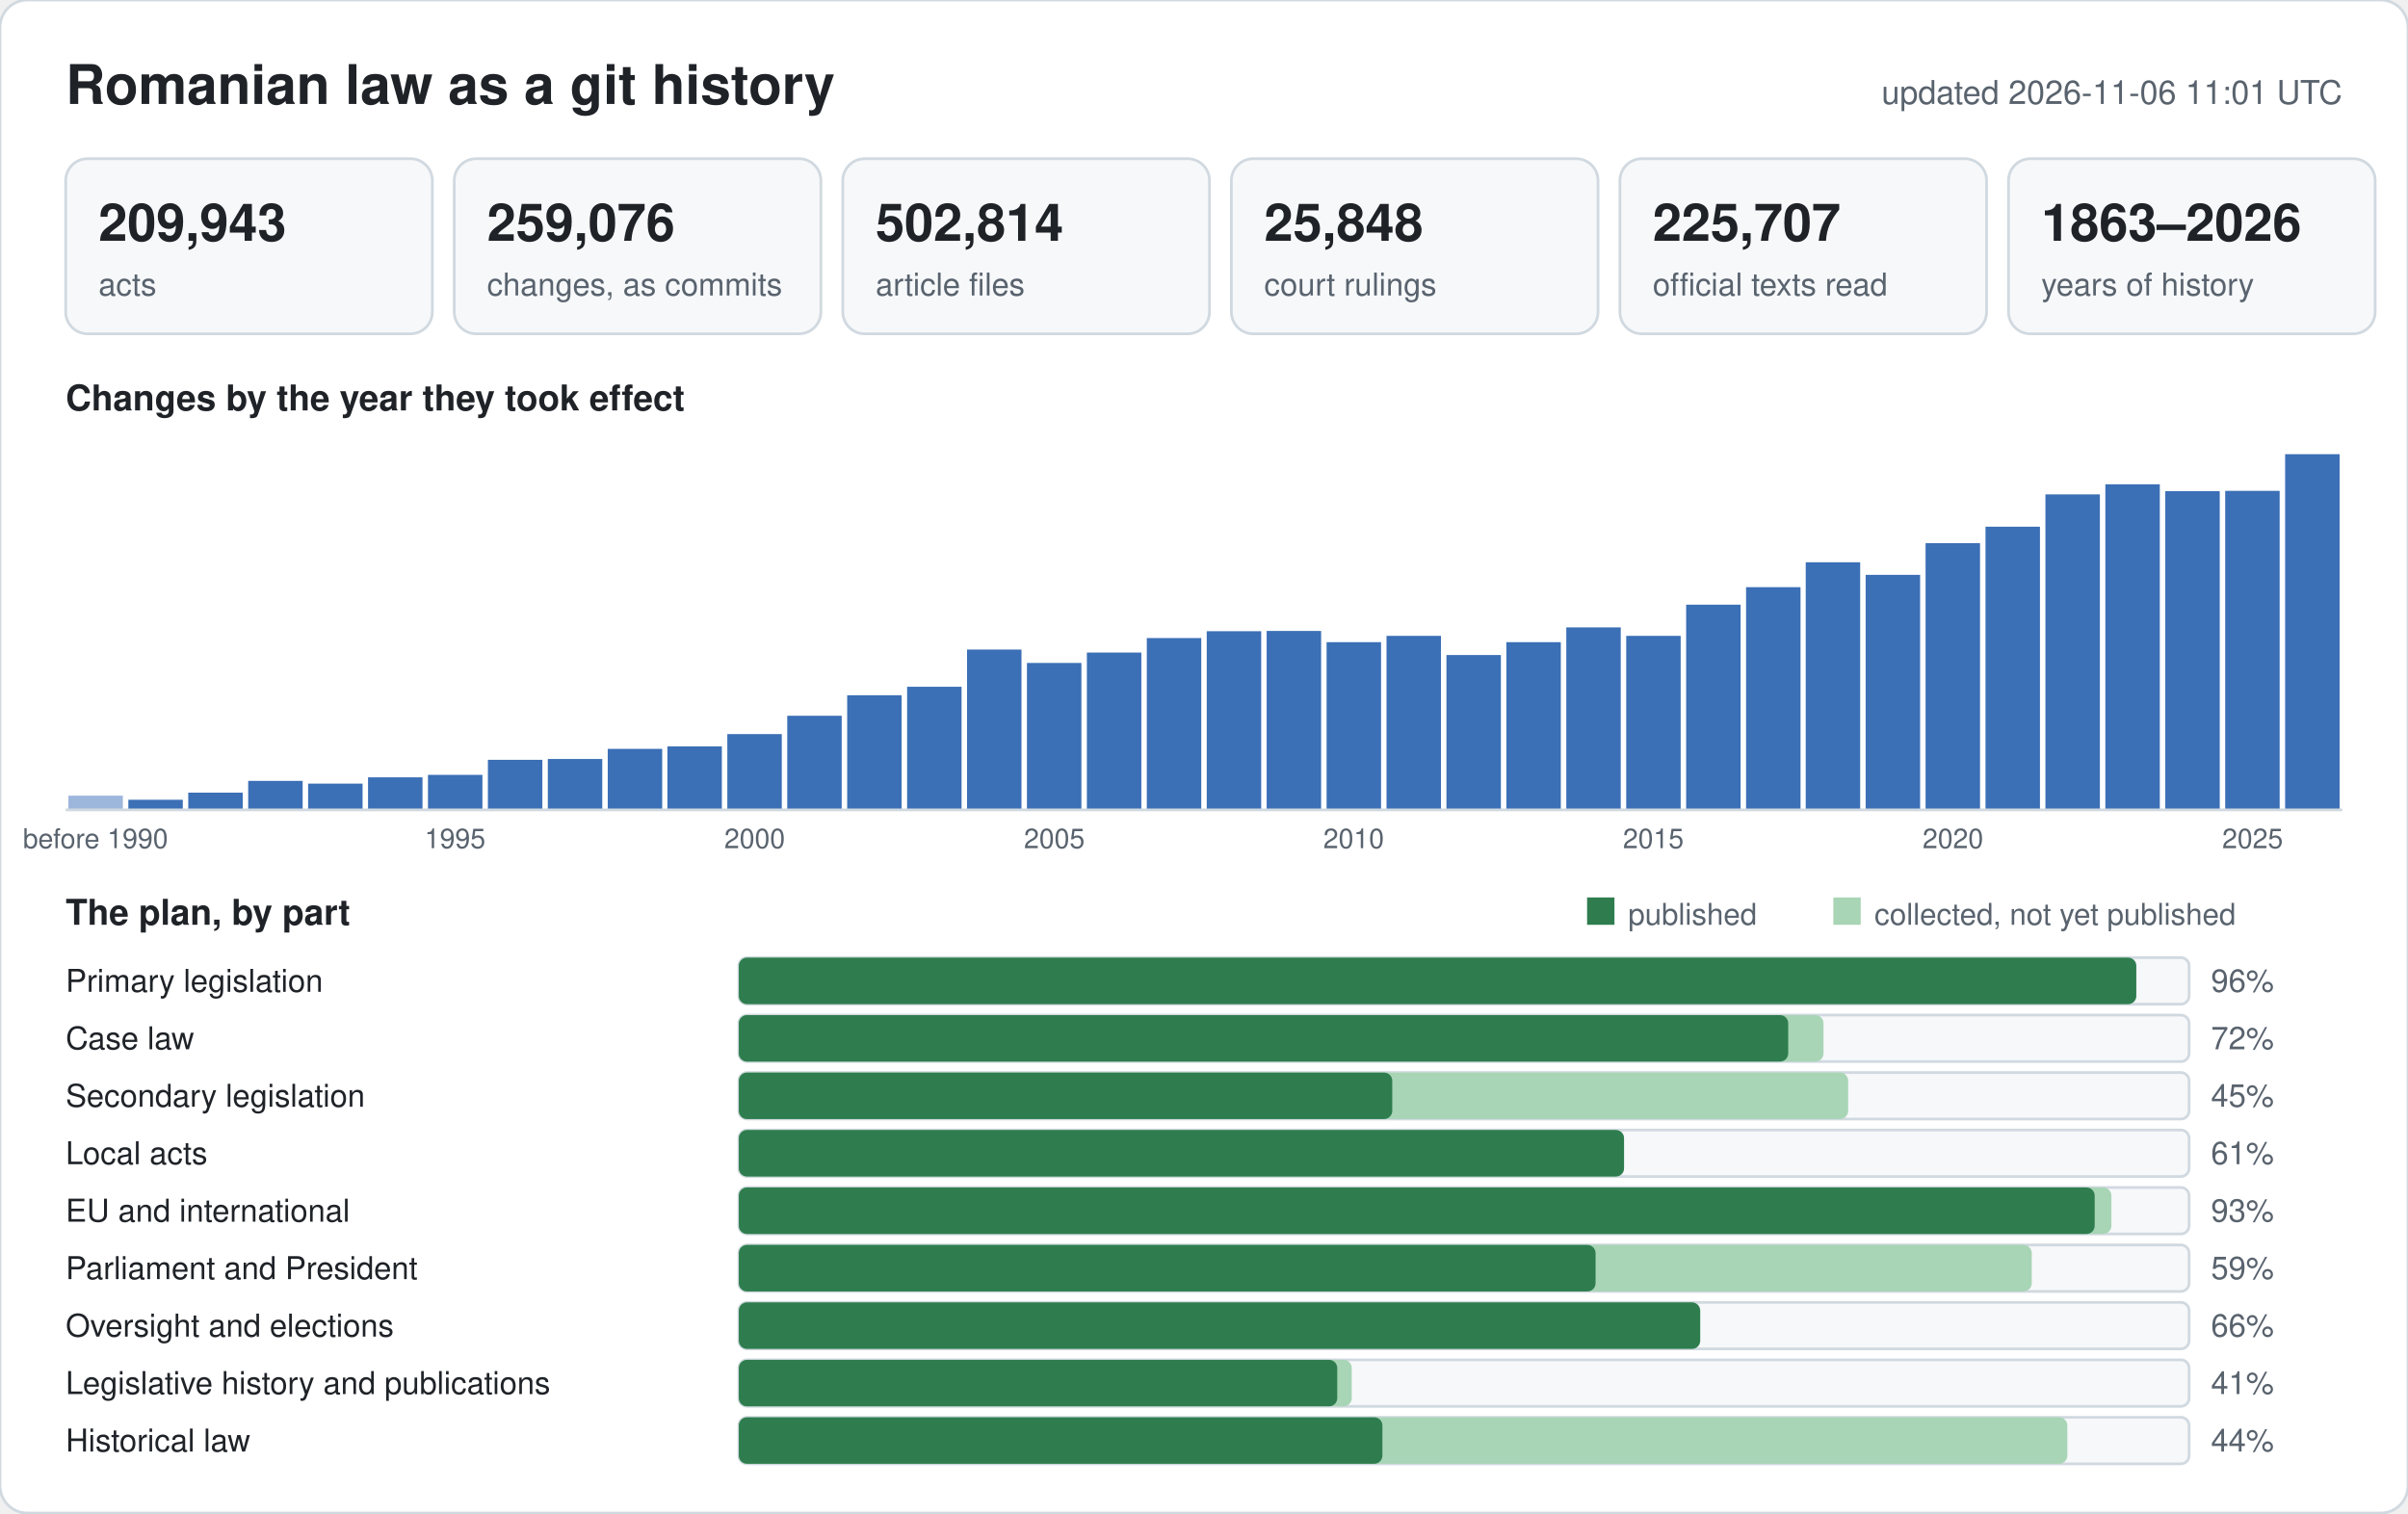
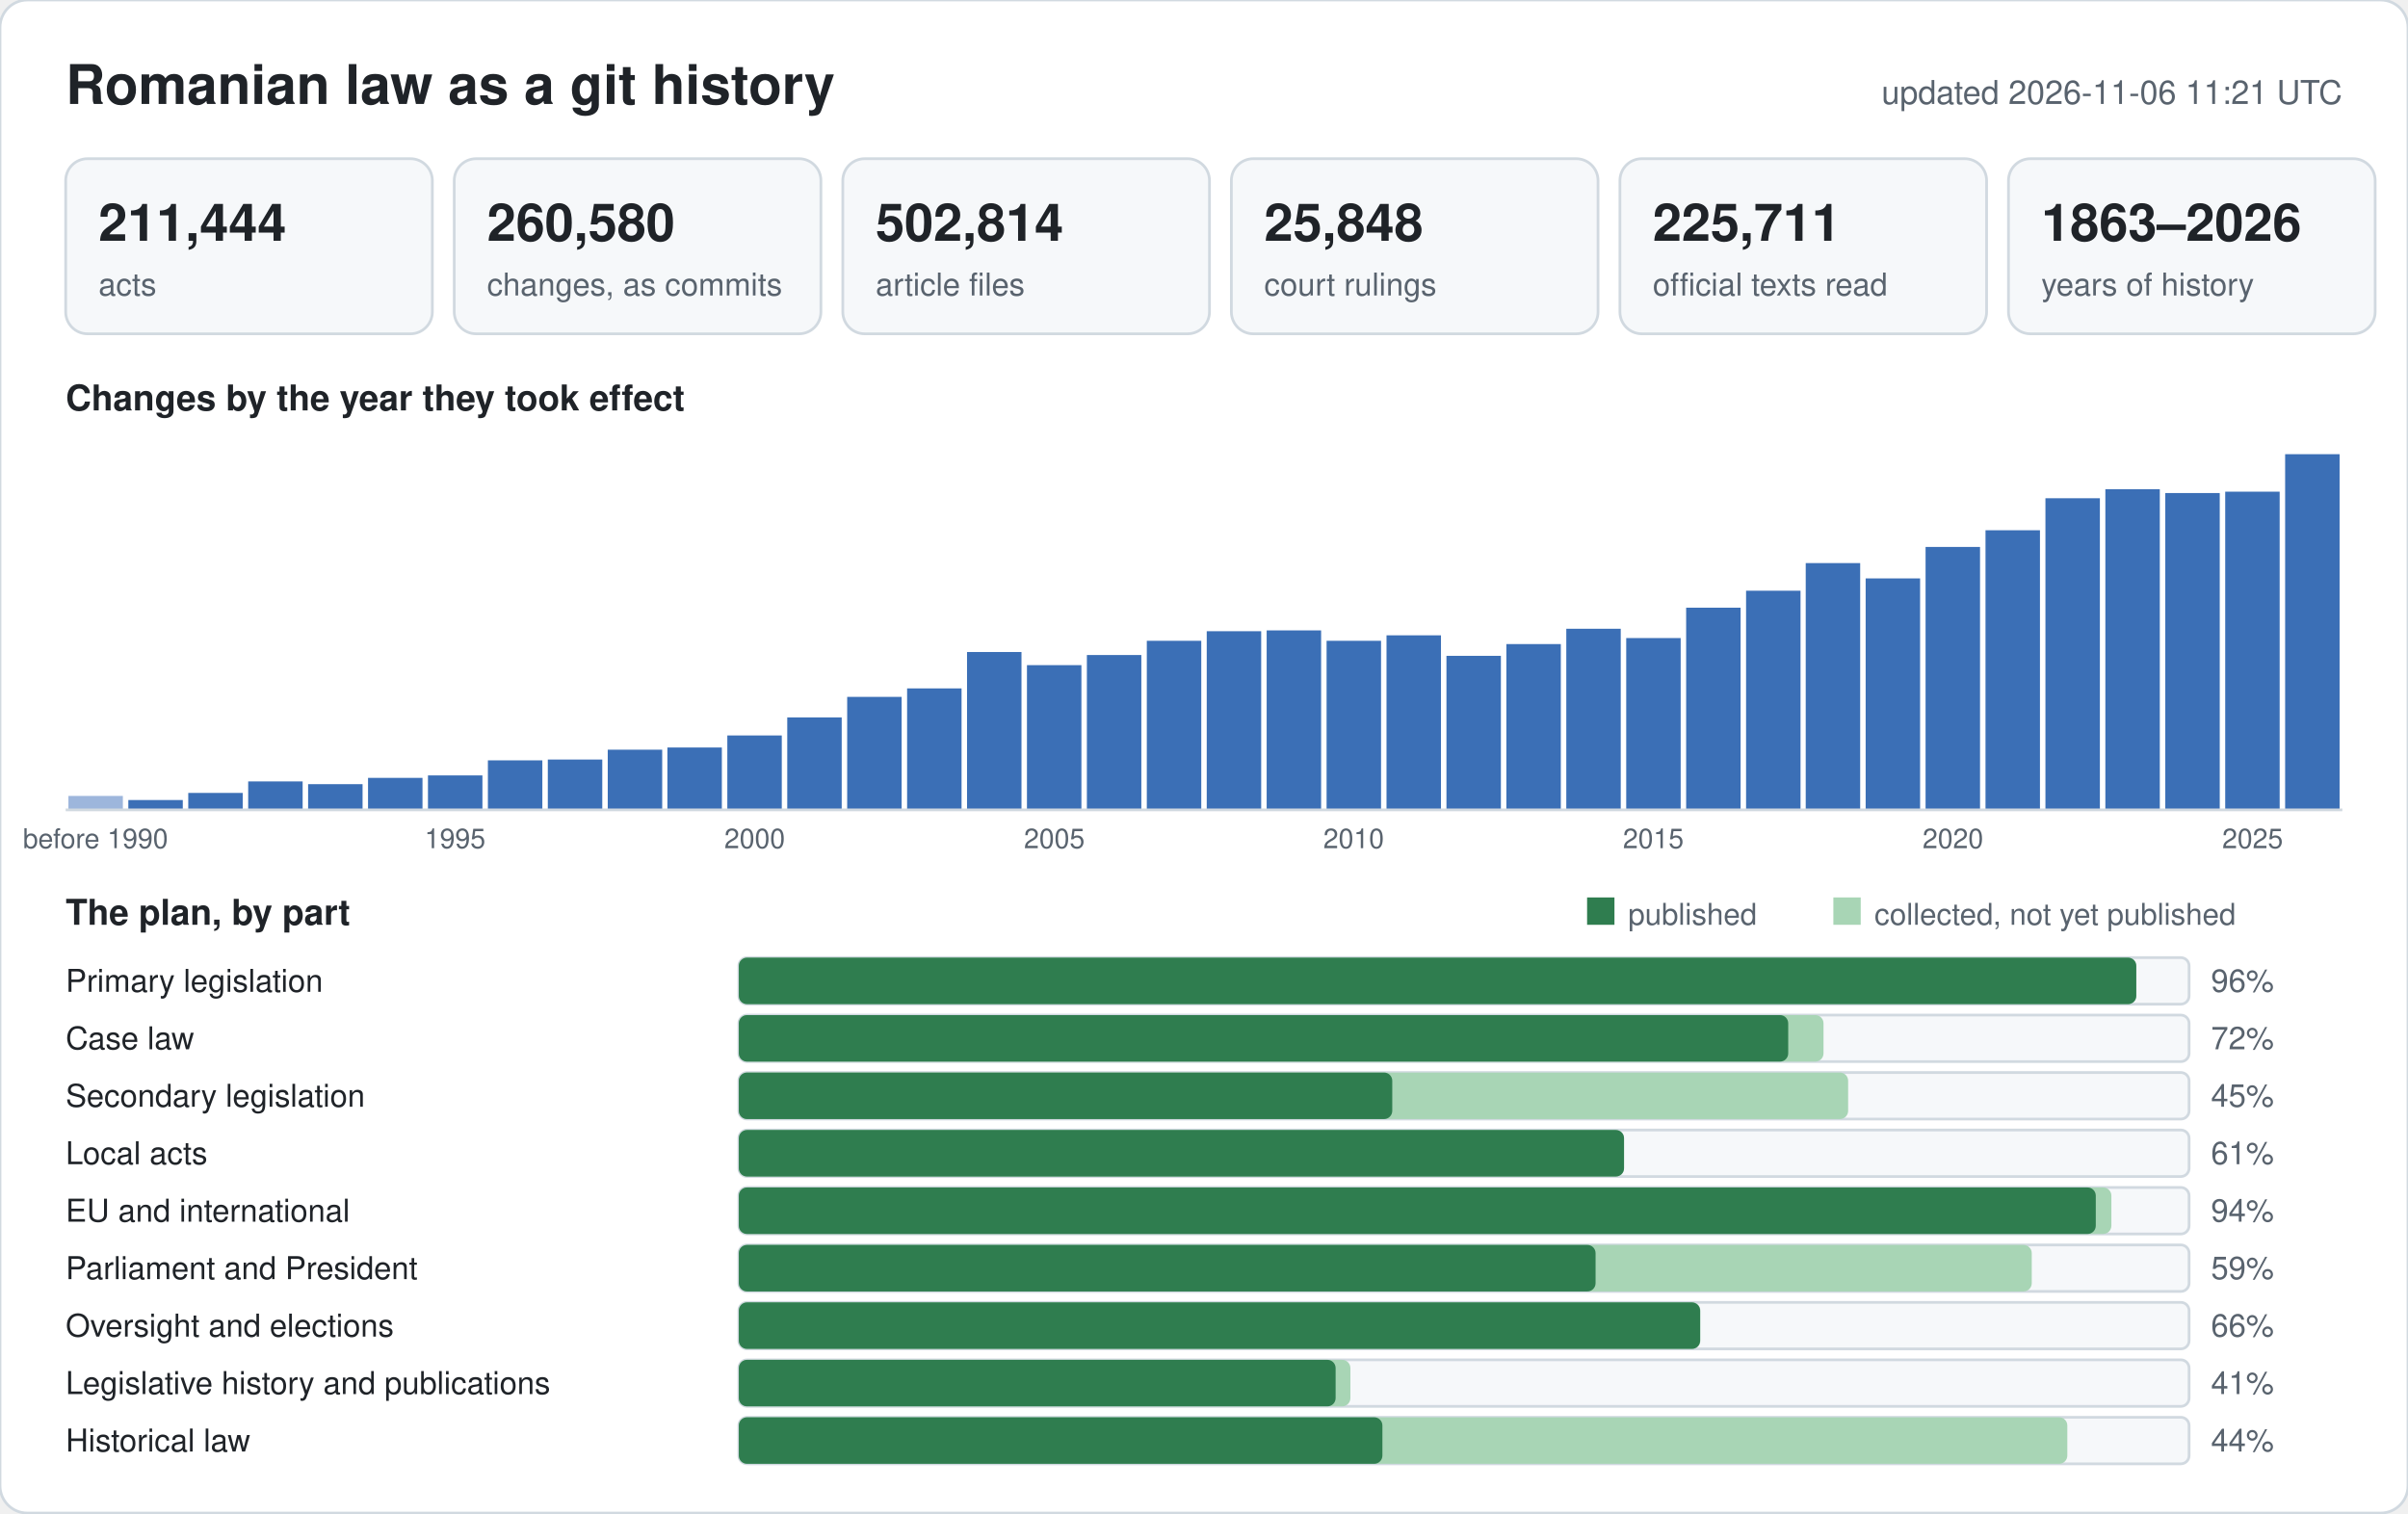
<svg xmlns="http://www.w3.org/2000/svg" width="880" height="553" viewBox="0 0 880 553" font-family="-apple-system,BlinkMacSystemFont,Segoe UI,Helvetica,Arial,sans-serif">
  <rect width="880" height="553" rx="10" fill="#ffffff" stroke="#d1d9e0" />
  <text x="24" y="38" font-size="20" font-weight="600" fill="#1f2328">Romanian law as a git history</text>
-   <text x="856" y="38" font-size="12" text-anchor="end" fill="#59636e">updated 2026-11-06 11:01 UTC</text>
+   <text x="856" y="38" font-size="12" text-anchor="end" fill="#59636e">updated 2026-11-06 11:21 UTC</text>
  <rect x="24" y="58" width="134" height="64" rx="8" fill="#f6f8fa" stroke="#d1d9e0" />
-   <text x="36" y="88" font-size="19" font-weight="600" fill="#1f2328">209,943</text>
+   <text x="36" y="88" font-size="19" font-weight="600" fill="#1f2328">211,444</text>
  <text x="36" y="108" font-size="11.5" fill="#59636e">acts</text>
  <rect x="166" y="58" width="134" height="64" rx="8" fill="#f6f8fa" stroke="#d1d9e0" />
-   <text x="178" y="88" font-size="19" font-weight="600" fill="#1f2328">259,076</text>
+   <text x="178" y="88" font-size="19" font-weight="600" fill="#1f2328">260,580</text>
  <text x="178" y="108" font-size="11.5" fill="#59636e">changes, as commits</text>
  <rect x="308" y="58" width="134" height="64" rx="8" fill="#f6f8fa" stroke="#d1d9e0" />
  <text x="320" y="88" font-size="19" font-weight="600" fill="#1f2328">502,814</text>
  <text x="320" y="108" font-size="11.5" fill="#59636e">article files</text>
  <rect x="450" y="58" width="134" height="64" rx="8" fill="#f6f8fa" stroke="#d1d9e0" />
  <text x="462" y="88" font-size="19" font-weight="600" fill="#1f2328">25,848</text>
  <text x="462" y="108" font-size="11.5" fill="#59636e">court rulings</text>
  <rect x="592" y="58" width="134" height="64" rx="8" fill="#f6f8fa" stroke="#d1d9e0" />
-   <text x="604" y="88" font-size="19" font-weight="600" fill="#1f2328">225,707</text>
+   <text x="604" y="88" font-size="19" font-weight="600" fill="#1f2328">225,711</text>
  <text x="604" y="108" font-size="11.5" fill="#59636e">official texts read</text>
  <rect x="734" y="58" width="134" height="64" rx="8" fill="#f6f8fa" stroke="#d1d9e0" />
  <text x="746" y="88" font-size="19" font-weight="600" fill="#1f2328">1863–2026</text>
  <text x="746" y="108" font-size="11.5" fill="#59636e">years of history</text>
  <text x="24" y="150" font-size="13" font-weight="600" fill="#1f2328">Changes by the year they took effect</text>
-   <rect x="25.0" y="290.8" width="19.9" height="5.2" fill="#9db6dc" />
+   <rect x="25.0" y="290.9" width="19.9" height="5.1" fill="#9db6dc" />
  <text x="34.9" y="310" font-size="10" text-anchor="middle" fill="#59636e">before 1990</text>
-   <rect x="46.9" y="292.3" width="19.9" height="3.7" fill="#3b6fb6" />
-   <rect x="68.8" y="289.7" width="19.9" height="6.3" fill="#3b6fb6" />
-   <rect x="90.7" y="285.4" width="19.9" height="10.6" fill="#3b6fb6" />
-   <rect x="112.6" y="286.4" width="19.9" height="9.6" fill="#3b6fb6" />
-   <rect x="134.5" y="284.1" width="19.9" height="11.9" fill="#3b6fb6" />
-   <rect x="156.4" y="283.2" width="19.9" height="12.8" fill="#3b6fb6" />
+   <rect x="46.9" y="292.4" width="19.9" height="3.6" fill="#3b6fb6" />
+   <rect x="68.8" y="289.8" width="19.9" height="6.2" fill="#3b6fb6" />
+   <rect x="90.7" y="285.6" width="19.9" height="10.4" fill="#3b6fb6" />
+   <rect x="112.6" y="286.6" width="19.9" height="9.4" fill="#3b6fb6" />
+   <rect x="134.5" y="284.3" width="19.9" height="11.7" fill="#3b6fb6" />
+   <rect x="156.4" y="283.4" width="19.9" height="12.6" fill="#3b6fb6" />
  <text x="166.3" y="310" font-size="10" text-anchor="middle" fill="#59636e">1995</text>
-   <rect x="178.3" y="277.7" width="19.9" height="18.3" fill="#3b6fb6" />
-   <rect x="200.2" y="277.4" width="19.9" height="18.6" fill="#3b6fb6" />
-   <rect x="222.1" y="273.7" width="19.9" height="22.3" fill="#3b6fb6" />
-   <rect x="243.9" y="272.8" width="19.9" height="23.2" fill="#3b6fb6" />
-   <rect x="265.8" y="268.3" width="19.9" height="27.7" fill="#3b6fb6" />
+   <rect x="178.3" y="277.9" width="19.9" height="18.1" fill="#3b6fb6" />
+   <rect x="200.2" y="277.6" width="19.9" height="18.4" fill="#3b6fb6" />
+   <rect x="222.1" y="274.0" width="19.9" height="22.0" fill="#3b6fb6" />
+   <rect x="243.9" y="273.2" width="19.9" height="22.8" fill="#3b6fb6" />
+   <rect x="265.8" y="268.8" width="19.9" height="27.2" fill="#3b6fb6" />
  <text x="275.8" y="310" font-size="10" text-anchor="middle" fill="#59636e">2000</text>
-   <rect x="287.7" y="261.6" width="19.9" height="34.4" fill="#3b6fb6" />
-   <rect x="309.6" y="254.1" width="19.9" height="41.9" fill="#3b6fb6" />
-   <rect x="331.5" y="251.0" width="19.9" height="45.0" fill="#3b6fb6" />
-   <rect x="353.4" y="237.4" width="19.9" height="58.6" fill="#3b6fb6" />
-   <rect x="375.3" y="242.3" width="19.9" height="53.7" fill="#3b6fb6" />
+   <rect x="287.7" y="262.2" width="19.9" height="33.8" fill="#3b6fb6" />
+   <rect x="309.6" y="254.7" width="19.9" height="41.3" fill="#3b6fb6" />
+   <rect x="331.5" y="251.6" width="19.9" height="44.4" fill="#3b6fb6" />
+   <rect x="353.4" y="238.3" width="19.9" height="57.7" fill="#3b6fb6" />
+   <rect x="375.3" y="243.1" width="19.9" height="52.9" fill="#3b6fb6" />
  <text x="385.3" y="310" font-size="10" text-anchor="middle" fill="#59636e">2005</text>
-   <rect x="397.2" y="238.5" width="19.9" height="57.5" fill="#3b6fb6" />
-   <rect x="419.1" y="233.2" width="19.9" height="62.8" fill="#3b6fb6" />
+   <rect x="397.2" y="239.4" width="19.9" height="56.6" fill="#3b6fb6" />
+   <rect x="419.1" y="234.2" width="19.9" height="61.8" fill="#3b6fb6" />
  <rect x="441.0" y="230.7" width="19.9" height="65.3" fill="#3b6fb6" />
-   <rect x="462.9" y="230.6" width="19.9" height="65.4" fill="#3b6fb6" />
-   <rect x="484.8" y="234.7" width="19.9" height="61.3" fill="#3b6fb6" />
+   <rect x="462.9" y="230.4" width="19.9" height="65.6" fill="#3b6fb6" />
+   <rect x="484.8" y="234.2" width="19.9" height="61.8" fill="#3b6fb6" />
  <text x="494.7" y="310" font-size="10" text-anchor="middle" fill="#59636e">2010</text>
-   <rect x="506.7" y="232.4" width="19.9" height="63.6" fill="#3b6fb6" />
-   <rect x="528.6" y="239.4" width="19.9" height="56.6" fill="#3b6fb6" />
-   <rect x="550.5" y="234.7" width="19.9" height="61.3" fill="#3b6fb6" />
-   <rect x="572.4" y="229.3" width="19.9" height="66.7" fill="#3b6fb6" />
-   <rect x="594.3" y="232.4" width="19.9" height="63.6" fill="#3b6fb6" />
+   <rect x="506.7" y="232.2" width="19.9" height="63.8" fill="#3b6fb6" />
+   <rect x="528.6" y="239.7" width="19.9" height="56.3" fill="#3b6fb6" />
+   <rect x="550.5" y="235.4" width="19.9" height="60.6" fill="#3b6fb6" />
+   <rect x="572.4" y="229.8" width="19.9" height="66.2" fill="#3b6fb6" />
+   <rect x="594.3" y="233.2" width="19.9" height="62.8" fill="#3b6fb6" />
  <text x="604.2" y="310" font-size="10" text-anchor="middle" fill="#59636e">2015</text>
-   <rect x="616.2" y="221.0" width="19.9" height="75.0" fill="#3b6fb6" />
-   <rect x="638.1" y="214.6" width="19.9" height="81.4" fill="#3b6fb6" />
-   <rect x="659.9" y="205.5" width="19.9" height="90.5" fill="#3b6fb6" />
-   <rect x="681.8" y="210.1" width="19.9" height="85.9" fill="#3b6fb6" />
-   <rect x="703.7" y="198.5" width="19.9" height="97.5" fill="#3b6fb6" />
+   <rect x="616.2" y="222.1" width="19.9" height="73.9" fill="#3b6fb6" />
+   <rect x="638.1" y="215.9" width="19.9" height="80.1" fill="#3b6fb6" />
+   <rect x="659.9" y="205.8" width="19.9" height="90.2" fill="#3b6fb6" />
+   <rect x="681.8" y="211.4" width="19.9" height="84.6" fill="#3b6fb6" />
+   <rect x="703.7" y="199.9" width="19.9" height="96.1" fill="#3b6fb6" />
  <text x="713.7" y="310" font-size="10" text-anchor="middle" fill="#59636e">2020</text>
-   <rect x="725.6" y="192.5" width="19.9" height="103.5" fill="#3b6fb6" />
-   <rect x="747.5" y="180.7" width="19.9" height="115.3" fill="#3b6fb6" />
-   <rect x="769.4" y="177.0" width="19.9" height="119.0" fill="#3b6fb6" />
-   <rect x="791.3" y="179.5" width="19.9" height="116.5" fill="#3b6fb6" />
-   <rect x="813.2" y="179.4" width="19.9" height="116.6" fill="#3b6fb6" />
+   <rect x="725.6" y="193.8" width="19.9" height="102.2" fill="#3b6fb6" />
+   <rect x="747.5" y="182.1" width="19.9" height="113.9" fill="#3b6fb6" />
+   <rect x="769.4" y="178.8" width="19.9" height="117.2" fill="#3b6fb6" />
+   <rect x="791.3" y="180.2" width="19.9" height="115.8" fill="#3b6fb6" />
+   <rect x="813.2" y="179.7" width="19.9" height="116.3" fill="#3b6fb6" />
  <text x="823.2" y="310" font-size="10" text-anchor="middle" fill="#59636e">2025</text>
  <rect x="835.1" y="166.0" width="19.9" height="130.0" fill="#3b6fb6" />
  <line x1="24" y1="296" x2="856" y2="296" stroke="#d1d9e0" />
  <text x="24" y="338" font-size="13" font-weight="600" fill="#1f2328">The plan, by part</text>
  <rect x="580" y="328" width="10" height="10" fill="#2f7d4f" />
  <text x="595" y="338" font-size="11" fill="#59636e">published</text>
  <rect x="670" y="328" width="10" height="10" fill="#a8d5b5" />
  <text x="685" y="338" font-size="11" fill="#59636e">collected, not yet published</text>
  <text x="24" y="362.5" font-size="11.5" fill="#1f2328">Primary legislation</text>
  <rect x="270" y="350" width="530" height="17" rx="3" fill="#f6f8fa" stroke="#d1d9e0" />
  <rect x="270" y="350" width="510.7" height="17" rx="3" fill="#a8d5b5" />
  <rect x="270" y="350" width="510.7" height="17" rx="3" fill="#2f7d4f" />
  <text x="808" y="362.5" font-size="11.5" fill="#59636e">96%</text>
  <text x="24" y="383.5" font-size="11.5" fill="#1f2328">Case law</text>
  <rect x="270" y="371" width="530" height="17" rx="3" fill="#f6f8fa" stroke="#d1d9e0" />
  <rect x="270" y="371" width="396.4" height="17" rx="3" fill="#a8d5b5" />
  <rect x="270" y="371" width="383.5" height="17" rx="3" fill="#2f7d4f" />
  <text x="808" y="383.5" font-size="11.5" fill="#59636e">72%</text>
  <text x="24" y="404.5" font-size="11.5" fill="#1f2328">Secondary legislation</text>
  <rect x="270" y="392" width="530" height="17" rx="3" fill="#f6f8fa" stroke="#d1d9e0" />
  <rect x="270" y="392" width="405.4" height="17" rx="3" fill="#a8d5b5" />
  <rect x="270" y="392" width="238.8" height="17" rx="3" fill="#2f7d4f" />
  <text x="808" y="404.5" font-size="11.5" fill="#59636e">45%</text>
  <text x="24" y="425.5" font-size="11.5" fill="#1f2328">Local acts</text>
  <rect x="270" y="413" width="530" height="17" rx="3" fill="#f6f8fa" stroke="#d1d9e0" />
  <rect x="270" y="413" width="323.5" height="17" rx="3" fill="#a8d5b5" />
  <rect x="270" y="413" width="323.5" height="17" rx="3" fill="#2f7d4f" />
  <text x="808" y="425.5" font-size="11.5" fill="#59636e">61%</text>
  <text x="24" y="446.5" font-size="11.5" fill="#1f2328">EU and international</text>
  <rect x="270" y="434" width="530" height="17" rx="3" fill="#f6f8fa" stroke="#d1d9e0" />
  <rect x="270" y="434" width="501.6" height="17" rx="3" fill="#a8d5b5" />
-   <rect x="270" y="434" width="495.5" height="17" rx="3" fill="#2f7d4f" />
-   <text x="808" y="446.5" font-size="11.5" fill="#59636e">93%</text>
+   <rect x="270" y="434" width="495.9" height="17" rx="3" fill="#2f7d4f" />
+   <text x="808" y="446.5" font-size="11.5" fill="#59636e">94%</text>
  <text x="24" y="467.5" font-size="11.5" fill="#1f2328">Parliament and President</text>
  <rect x="270" y="455" width="530" height="17" rx="3" fill="#f6f8fa" stroke="#d1d9e0" />
  <rect x="270" y="455" width="472.5" height="17" rx="3" fill="#a8d5b5" />
  <rect x="270" y="455" width="313.1" height="17" rx="3" fill="#2f7d4f" />
  <text x="808" y="467.5" font-size="11.5" fill="#59636e">59%</text>
  <text x="24" y="488.5" font-size="11.5" fill="#1f2328">Oversight and elections</text>
  <rect x="270" y="476" width="530" height="17" rx="3" fill="#f6f8fa" stroke="#d1d9e0" />
  <rect x="270" y="476" width="351.4" height="17" rx="3" fill="#a8d5b5" />
  <rect x="270" y="476" width="351.3" height="17" rx="3" fill="#2f7d4f" />
  <text x="808" y="488.5" font-size="11.5" fill="#59636e">66%</text>
  <text x="24" y="509.5" font-size="11.5" fill="#1f2328">Legislative history and publications</text>
  <rect x="270" y="497" width="530" height="17" rx="3" fill="#f6f8fa" stroke="#d1d9e0" />
-   <rect x="270" y="497" width="224.0" height="17" rx="3" fill="#a8d5b5" />
-   <rect x="270" y="497" width="218.7" height="17" rx="3" fill="#2f7d4f" />
+   <rect x="270" y="497" width="223.5" height="17" rx="3" fill="#a8d5b5" />
+   <rect x="270" y="497" width="218.1" height="17" rx="3" fill="#2f7d4f" />
  <text x="808" y="509.5" font-size="11.5" fill="#59636e">41%</text>
  <text x="24" y="530.5" font-size="11.5" fill="#1f2328">Historical law</text>
  <rect x="270" y="518" width="530" height="17" rx="3" fill="#f6f8fa" stroke="#d1d9e0" />
  <rect x="270" y="518" width="485.5" height="17" rx="3" fill="#a8d5b5" />
  <rect x="270" y="518" width="235.2" height="17" rx="3" fill="#2f7d4f" />
  <text x="808" y="530.5" font-size="11.5" fill="#59636e">44%</text>
</svg>
